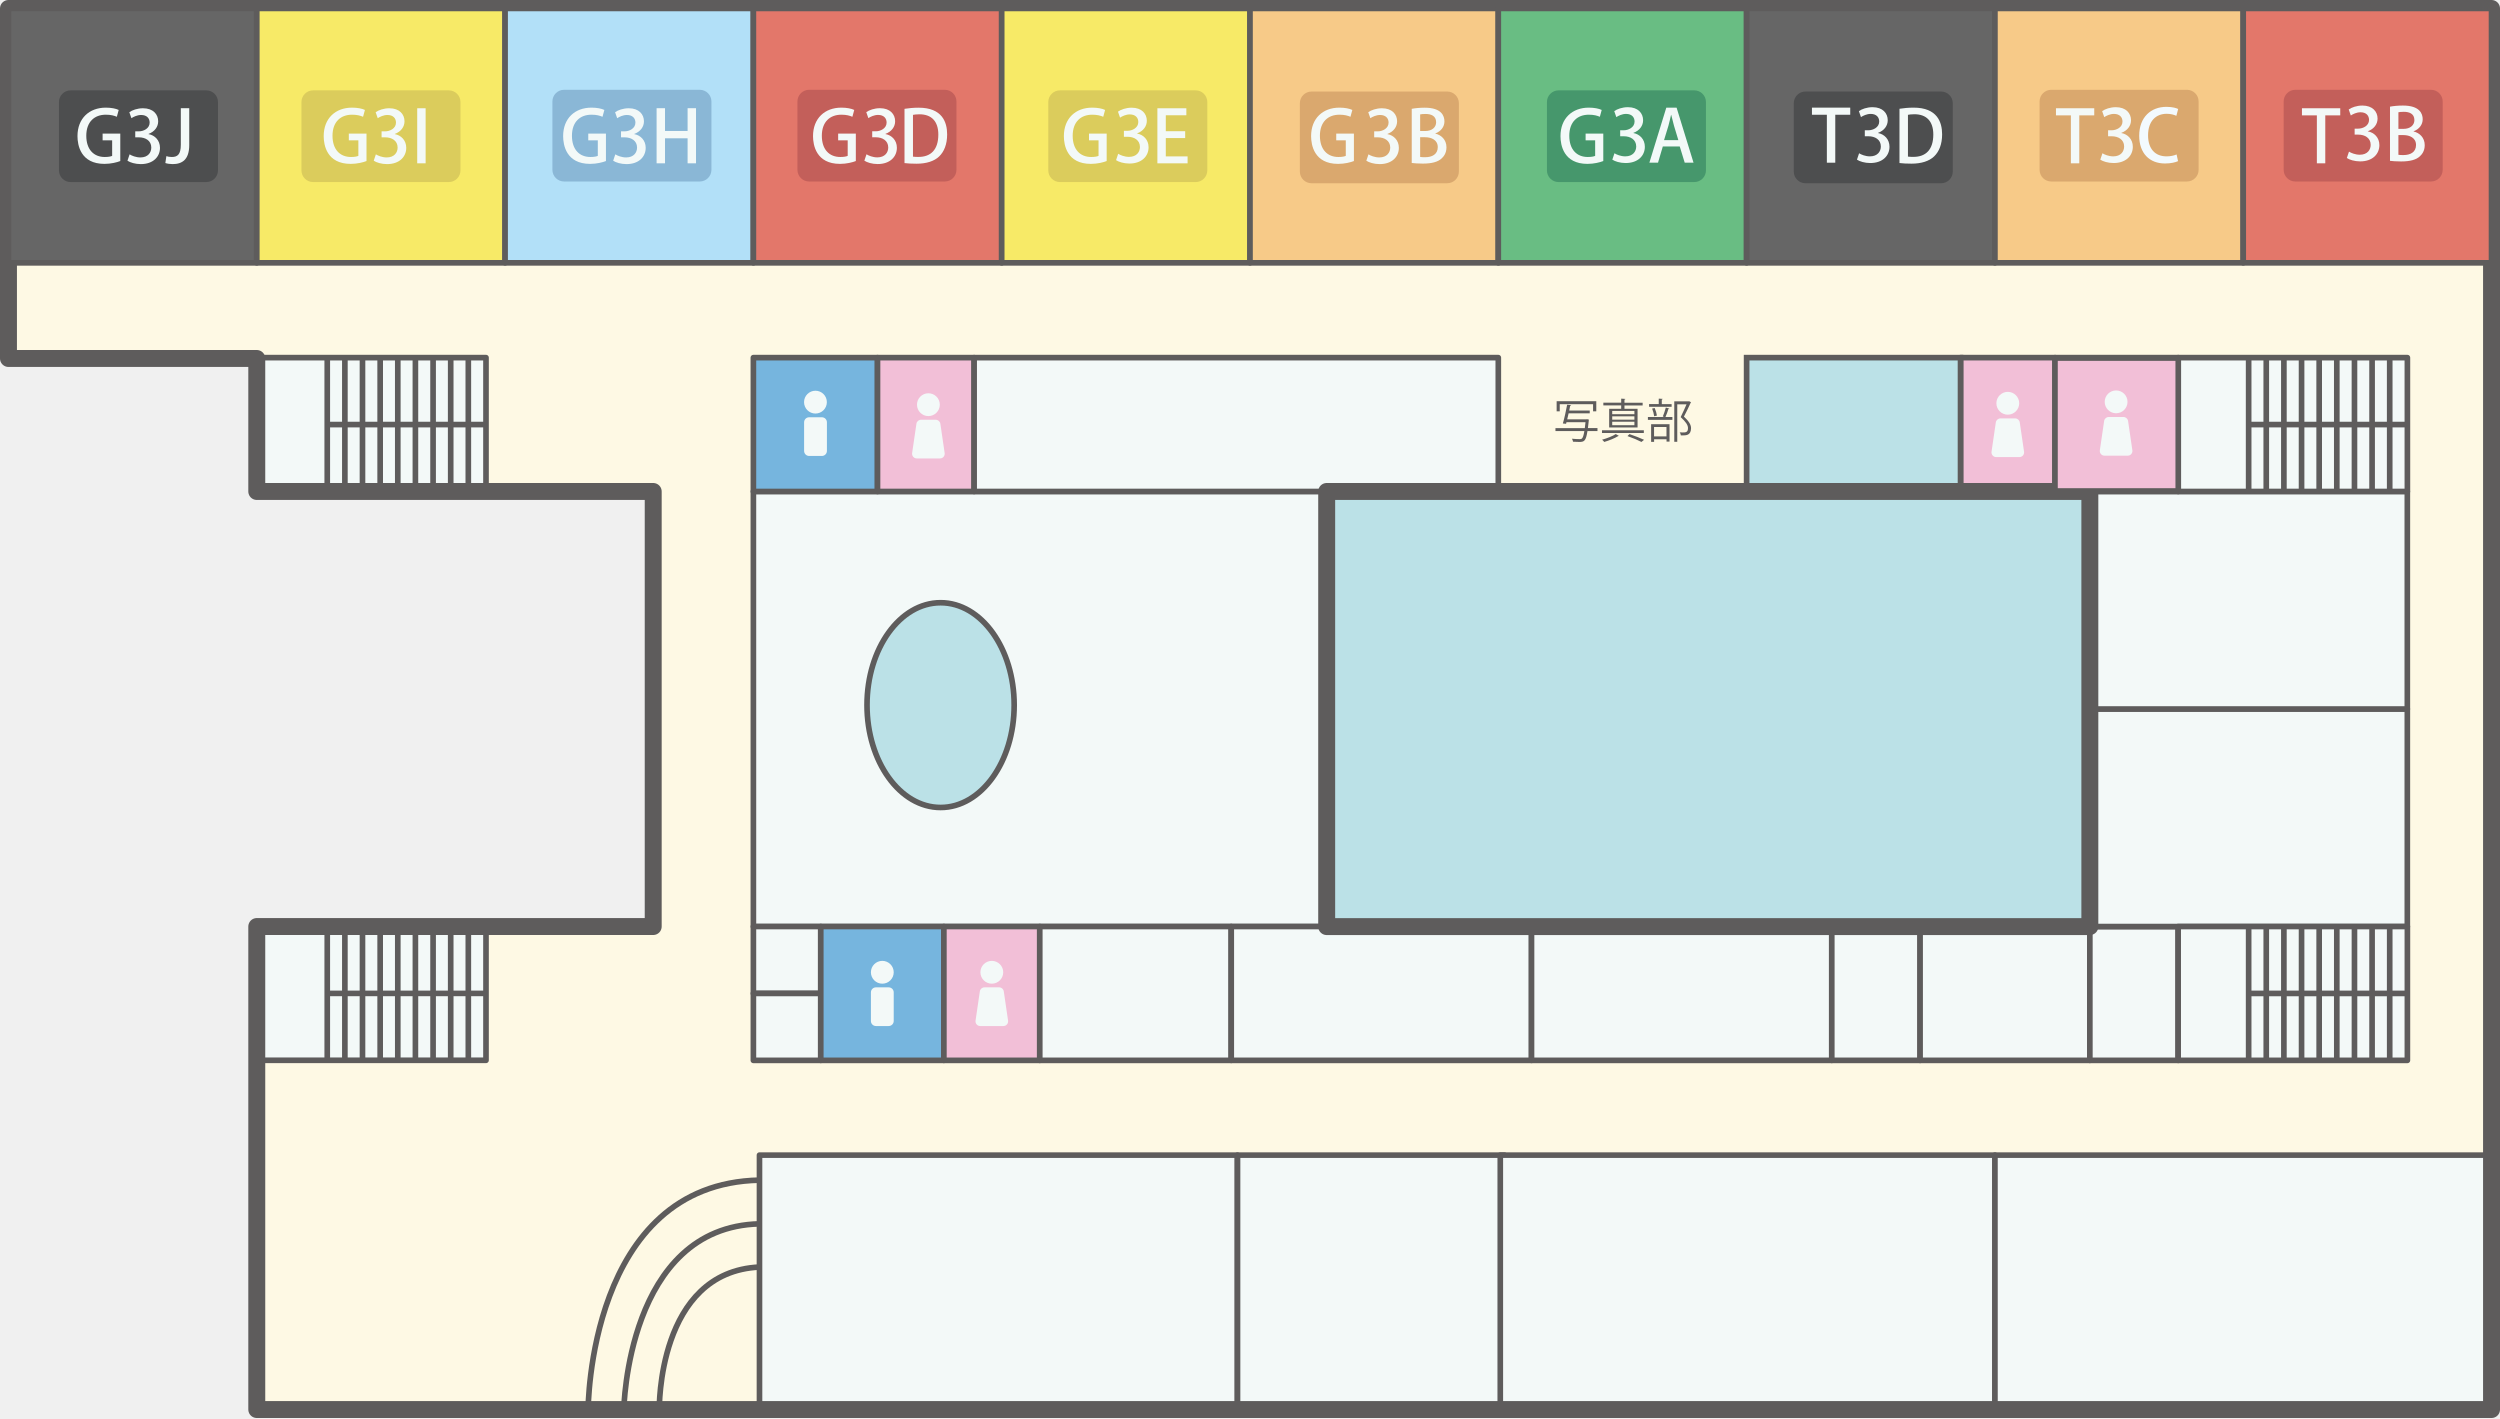
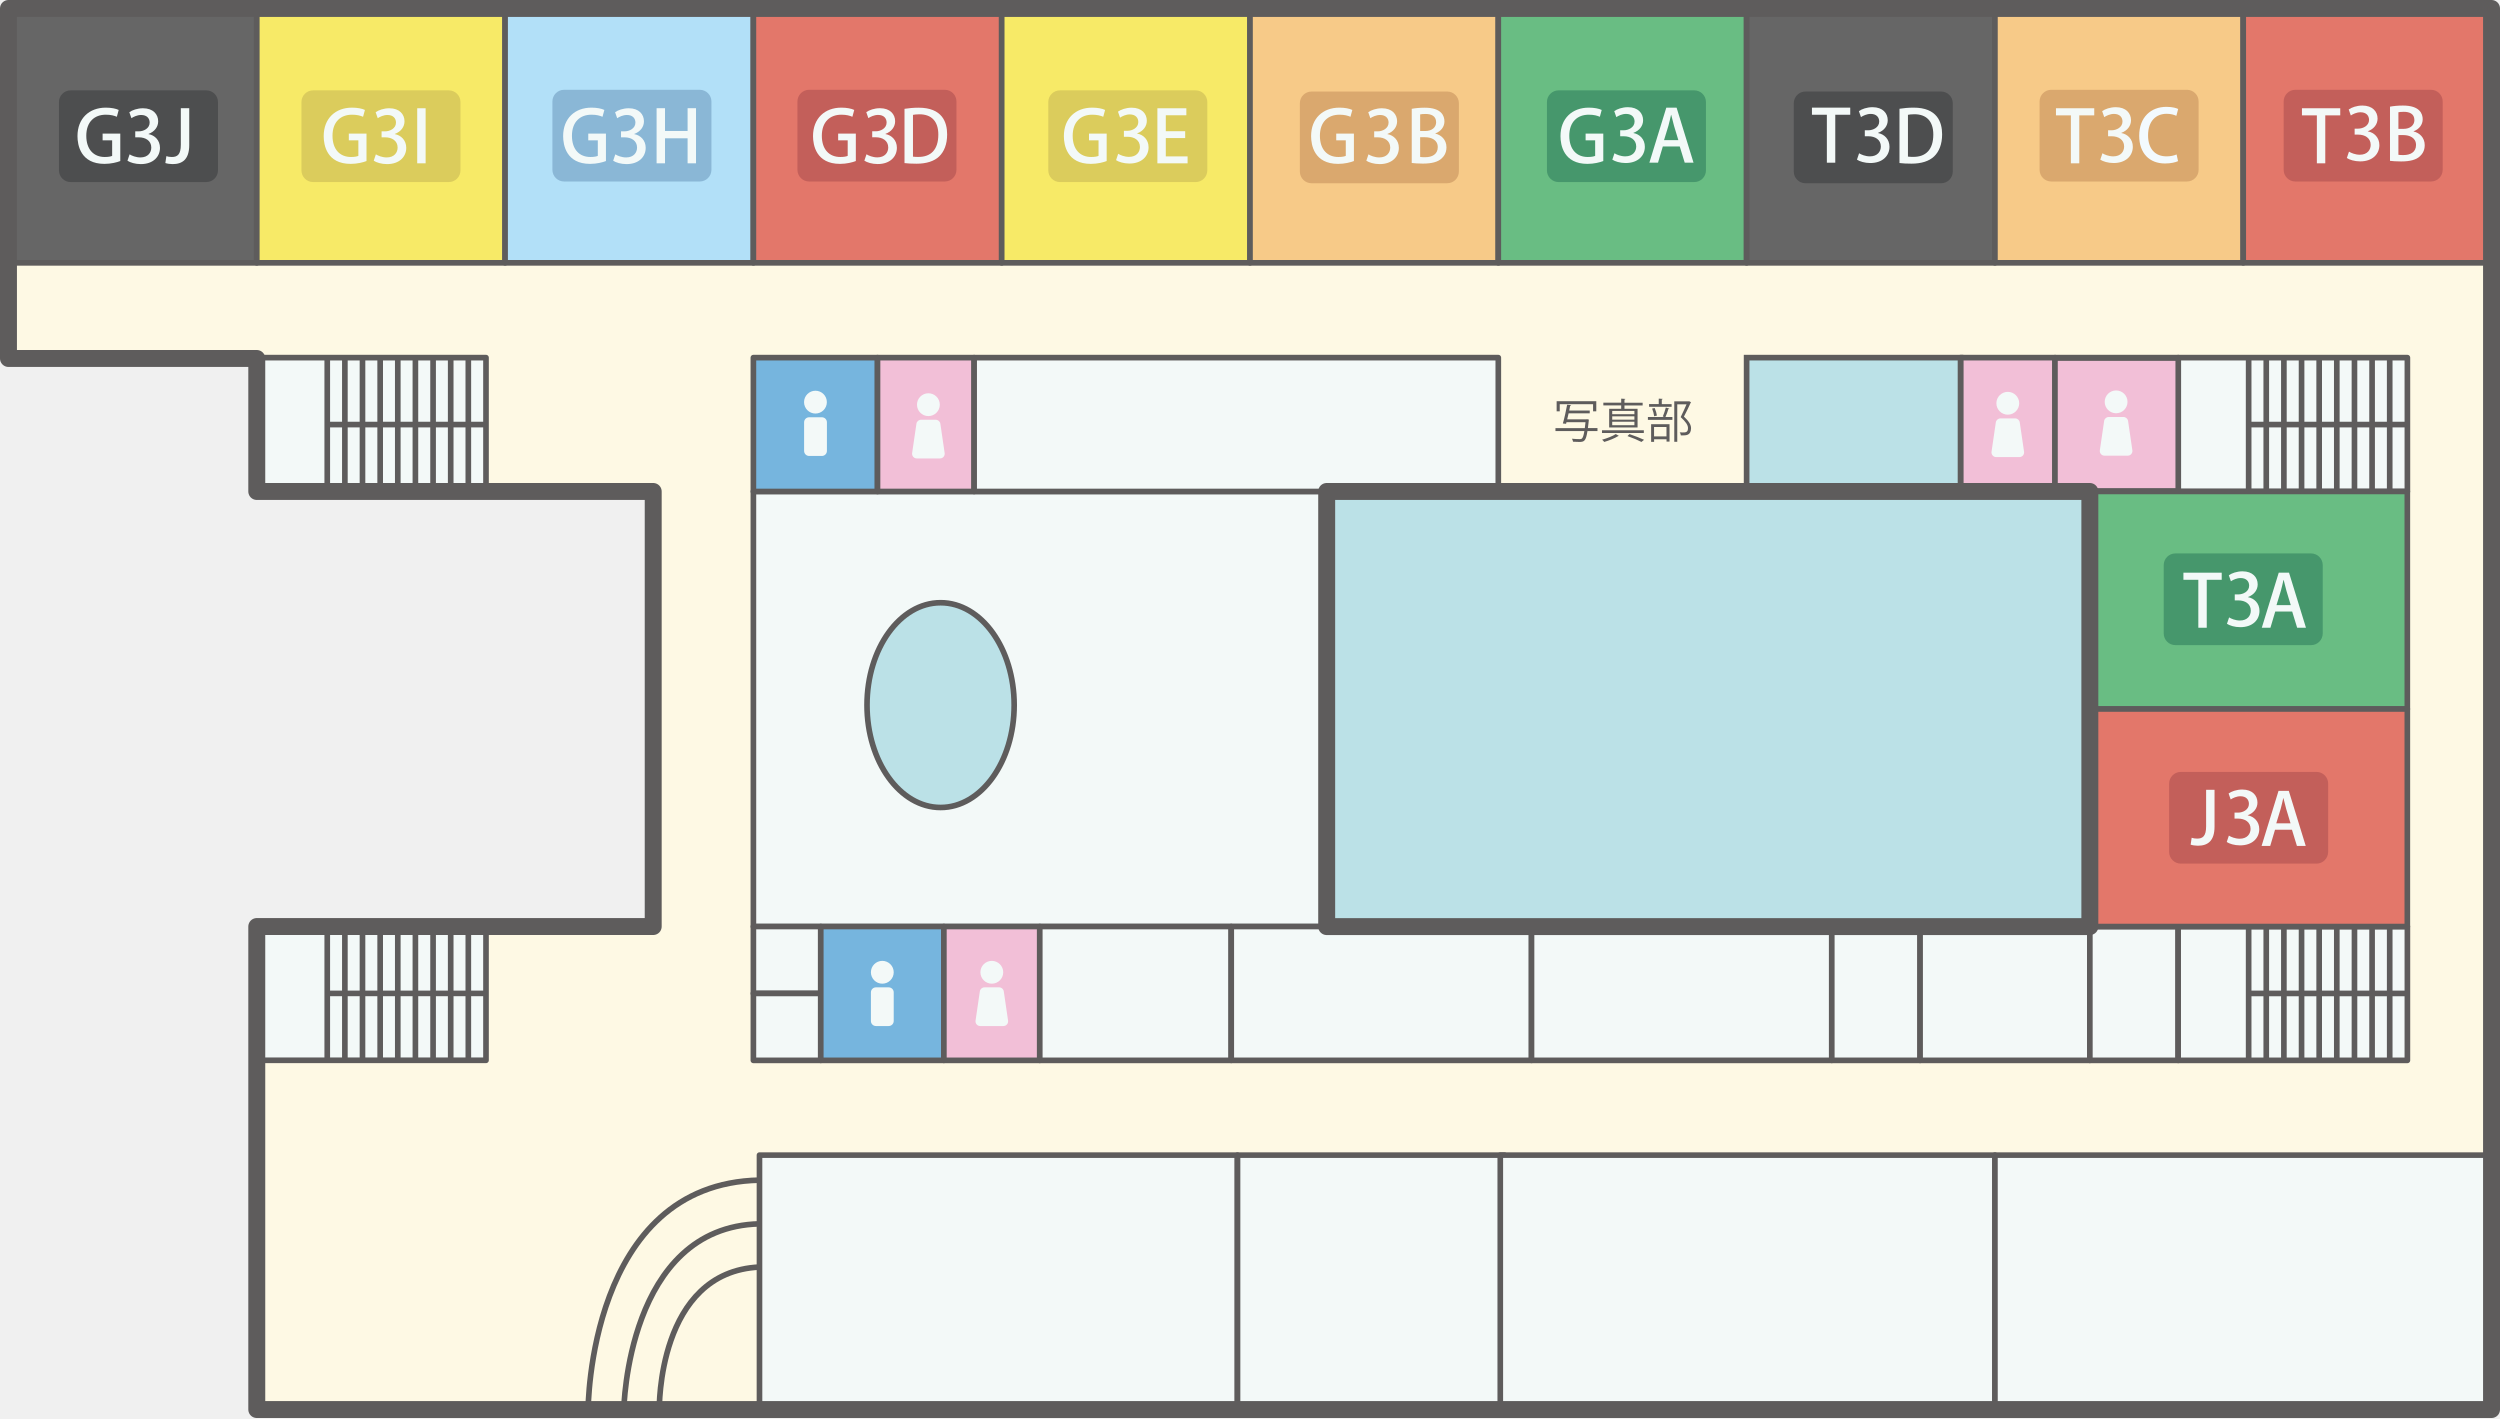
<svg xmlns="http://www.w3.org/2000/svg" id="_レイヤー_2" viewBox="0 0 442.7 251.1">
  <defs>
-     <style>.cls-1,.cls-2,.cls-3,.cls-4,.cls-5,.cls-6,.cls-7,.cls-8,.cls-9,.cls-10,.cls-11,.cls-12,.cls-13,.cls-14,.cls-15{stroke:#5e5c5c;}.cls-1,.cls-2,.cls-3,.cls-4,.cls-5,.cls-6,.cls-7,.cls-8,.cls-10,.cls-12,.cls-13,.cls-14,.cls-15{stroke-linejoin:round;}.cls-1,.cls-16{fill:#f3f9f8;}.cls-2,.cls-9{fill:#f2bfd7;}.cls-3{fill:#f7ea67;}.cls-4{fill:#b2e0f8;}.cls-17{fill:#dbcc5c;}.cls-18{fill:#fef9e4;}.cls-19{fill:#46976c;}.cls-20{fill:#daa86e;}.cls-21{fill:#5e5c5c;}.cls-5,.cls-11{fill:#bbe1e7;}.cls-5,.cls-15{stroke-width:3px;}.cls-22{fill:#f3fafe;}.cls-23{fill:#8ab7d6;}.cls-6{fill:#76b5de;}.cls-7{fill:#666;}.cls-8,.cls-15{fill:none;}.cls-10{fill:#f7ca88;}.cls-24{fill:#4d4e4f;}.cls-12{fill:#e3776a;}.cls-13{fill:#69bd83;}.cls-25{fill:#c35f5a;}.cls-14{fill:#fff;}.cls-15{stroke-linecap:round;}
- </style>
+     <style>
+ .cls-1,.cls-2,.cls-3,.cls-4,.cls-5,.cls-6,.cls-7,.cls-8,.cls-9,.cls-10,.cls-11,.cls-12,.cls-13,.cls-14,.cls-15{stroke:#5e5c5c;}.cls-1,.cls-2,.cls-3,.cls-4,.cls-5,.cls-6,.cls-7,.cls-8,.cls-10,.cls-12,.cls-13,.cls-14,.cls-15{stroke-linejoin:round;}.cls-1,.cls-16{fill:#f3f9f8;}.cls-2,.cls-9{fill:#f2bfd7;}.cls-3{fill:#f7ea67;}.cls-4{fill:#b2e0f8;}.cls-17{fill:#dbcc5c;}.cls-18{fill:#fef9e4;}.cls-19{fill:#46976c;}.cls-20{fill:#daa86e;}.cls-21{fill:#5e5c5c;}.cls-5,.cls-11{fill:#bbe1e7;}.cls-5,.cls-15{stroke-width:3px;}.cls-22{fill:#f3fafe;}.cls-23{fill:#8ab7d6;}.cls-6{fill:#76b5de;}.cls-7{fill:#666;}.cls-8,.cls-15{fill:none;}.cls-10{fill:#f7ca88;}.cls-24{fill:#4d4e4f;}.cls-12{fill:#e3776a;}.cls-13{fill:#69bd83;}.cls-25{fill:#c35f5a;}.cls-14{fill:#fff;}.cls-15{stroke-linecap:round;}</style>
  </defs>
  <g id="map">
    <g>
      <polygon class="cls-18" points="1.5 1.5 1.5 63.48 45.47 63.48 45.47 87.03 86.06 87.03 115.67 87.03 115.67 164.07 86.06 164.07 45.47 164.07 45.47 187.77 45.47 249.6 441.2 249.6 441.2 1.5 1.5 1.5" />
      <path class="cls-8" d="M104.15,249.6s0-40.03,30.35-40.62" />
      <path class="cls-8" d="M110.47,249.6s.53-32.33,24.03-32.88" />
      <path class="cls-8" d="M116.75,249.6s-.38-24.39,17.74-25.23" />
      <rect class="cls-1" x="134.49" y="204.55" width="84.62" height="45.04" />
      <rect class="cls-1" x="219.14" y="204.55" width="47.26" height="45.04" />
      <rect class="cls-1" x="265.67" y="204.55" width="87.6" height="45.04" />
      <rect class="cls-1" x="353.26" y="204.55" width="87.94" height="45.04" />
      <rect class="cls-1" x="133.41" y="87.03" width="101.52" height="77.05" />
      <rect class="cls-1" x="133.41" y="164.07" width="11.93" height="11.85" />
      <rect class="cls-1" x="133.41" y="175.92" width="11.93" height="11.85" />
      <rect class="cls-6" x="145.34" y="164.07" width="21.8" height="23.7" />
      <rect class="cls-2" x="167.14" y="164.07" width="16.98" height="23.7" />
      <rect class="cls-1" x="184.12" y="164.07" width="33.9" height="23.7" />
      <rect class="cls-1" x="218.03" y="164.07" width="53.17" height="23.7" />
      <rect class="cls-1" x="271.2" y="164.07" width="53.17" height="23.7" />
      <rect class="cls-1" x="324.37" y="164.07" width="15.64" height="23.7" />
      <rect class="cls-1" x="340.01" y="164.07" width="30.06" height="23.7" />
      <rect class="cls-1" x="370.07" y="164.07" width="15.64" height="23.7" />
-       <rect class="cls-1" x="370.07" y="125.55" width="56.22" height="38.53" />
-       <rect class="cls-1" x="370.07" y="87.03" width="56.22" height="38.52" />
      <rect class="cls-3" x="363.91" y="63.33" width="21.8" height="23.7" />
      <rect class="cls-2" x="347.17" y="63.33" width="16.74" height="23.7" />
      <rect class="cls-11" x="309.29" y="63.33" width="37.88" height="23.7" />
      <rect class="cls-6" x="133.41" y="63.33" width="21.98" height="23.7" />
      <rect class="cls-2" x="155.39" y="63.33" width="17.11" height="23.7" />
      <rect class="cls-1" x="172.5" y="63.33" width="92.82" height="23.7" />
-       <rect class="cls-5" x="234.93" y="87.03" width="135.14" height="77.05" />
      <path class="cls-11" d="M179.59,124.86c0,10.01-5.83,18.13-13.03,18.13s-13.03-8.12-13.03-18.13,5.83-18.13,13.03-18.13,13.03,8.11,13.03,18.13Z" />
      <g>
        <polyline class="cls-1" points="426.3 164.07 385.71 164.07 385.71 187.77 426.3 187.77 426.3 164.07 426.3 175.92" />
        <line class="cls-14" x1="398.19" y1="164.07" x2="398.19" y2="187.77" />
        <line class="cls-14" x1="401.31" y1="164.07" x2="401.31" y2="187.77" />
        <line class="cls-14" x1="404.43" y1="164.07" x2="404.43" y2="187.77" />
        <line class="cls-14" x1="407.56" y1="164.07" x2="407.56" y2="187.77" />
        <line class="cls-14" x1="410.68" y1="164.07" x2="410.68" y2="187.77" />
        <line class="cls-14" x1="413.8" y1="164.07" x2="413.8" y2="187.77" />
        <line class="cls-14" x1="416.93" y1="164.07" x2="416.93" y2="187.77" />
        <line class="cls-14" x1="420.05" y1="164.07" x2="420.05" y2="187.77" />
        <line class="cls-14" x1="423.17" y1="164.07" x2="423.17" y2="187.77" />
      </g>
      <g>
        <polyline class="cls-1" points="86.06 164.06 45.47 164.06 45.47 187.76 86.06 187.76 86.06 164.06 86.06 175.91" />
        <line class="cls-14" x1="57.95" y1="164.06" x2="57.95" y2="187.76" />
        <line class="cls-14" x1="61.07" y1="164.06" x2="61.07" y2="187.76" />
        <line class="cls-14" x1="64.19" y1="164.06" x2="64.19" y2="187.76" />
        <line class="cls-14" x1="67.32" y1="164.06" x2="67.32" y2="187.76" />
        <line class="cls-14" x1="70.44" y1="164.06" x2="70.44" y2="187.76" />
        <line class="cls-14" x1="73.56" y1="164.06" x2="73.56" y2="187.76" />
        <line class="cls-14" x1="76.69" y1="164.06" x2="76.69" y2="187.76" />
        <line class="cls-14" x1="79.81" y1="164.06" x2="79.81" y2="187.76" />
        <line class="cls-14" x1="82.93" y1="164.06" x2="82.93" y2="187.76" />
      </g>
      <g>
        <polyline class="cls-1" points="86.06 63.33 45.47 63.33 45.47 87.03 86.06 87.03 86.06 63.33 86.06 75.18" />
        <line class="cls-14" x1="57.95" y1="63.33" x2="57.95" y2="87.03" />
        <line class="cls-14" x1="61.07" y1="63.33" x2="61.07" y2="87.03" />
        <line class="cls-14" x1="64.19" y1="63.33" x2="64.19" y2="87.03" />
        <line class="cls-14" x1="67.32" y1="63.33" x2="67.32" y2="87.03" />
        <line class="cls-14" x1="70.44" y1="63.33" x2="70.44" y2="87.03" />
        <line class="cls-14" x1="73.56" y1="63.33" x2="73.56" y2="87.03" />
        <line class="cls-14" x1="76.69" y1="63.33" x2="76.69" y2="87.03" />
        <line class="cls-14" x1="79.81" y1="63.33" x2="79.81" y2="87.03" />
        <line class="cls-14" x1="82.93" y1="63.33" x2="82.93" y2="87.03" />
      </g>
      <g>
        <polyline class="cls-1" points="426.3 63.33 385.71 63.33 385.71 87.03 426.3 87.03 426.3 63.33 426.3 75.18" />
        <line class="cls-14" x1="398.19" y1="63.33" x2="398.19" y2="87.03" />
        <line class="cls-14" x1="401.31" y1="63.33" x2="401.31" y2="87.03" />
        <line class="cls-14" x1="404.43" y1="63.33" x2="404.43" y2="87.03" />
        <line class="cls-14" x1="407.56" y1="63.33" x2="407.56" y2="87.03" />
        <line class="cls-14" x1="410.68" y1="63.33" x2="410.68" y2="87.03" />
        <line class="cls-14" x1="413.8" y1="63.33" x2="413.8" y2="87.03" />
        <line class="cls-14" x1="416.93" y1="63.33" x2="416.93" y2="87.03" />
        <line class="cls-14" x1="420.05" y1="63.33" x2="420.05" y2="87.03" />
        <line class="cls-14" x1="423.17" y1="63.33" x2="423.17" y2="87.03" />
      </g>
-       <polygon class="cls-15" points="1.5 1.5 1.5 63.48 45.47 63.48 45.47 87.03 86.06 87.03 115.67 87.03 115.67 164.07 86.06 164.07 45.47 164.07 45.47 187.77 45.47 249.6 441.2 249.6 441.2 1.5 1.5 1.5" />
      <line class="cls-8" x1="86.06" y1="175.91" x2="57.95" y2="175.91" />
      <line class="cls-8" x1="86.06" y1="75.18" x2="57.95" y2="75.18" />
      <line class="cls-8" x1="426.3" y1="175.92" x2="398.18" y2="175.92" />
      <line class="cls-8" x1="426.3" y1="75.18" x2="398.19" y2="75.18" />
      <g>
        <circle class="cls-16" cx="156.24" cy="172.17" r="2.02" />
        <rect class="cls-16" x="154.22" y="174.84" width="4.04" height="6.85" rx=".89" ry=".89" />
      </g>
      <g>
        <circle class="cls-16" cx="144.4" cy="71.21" r="2.02" />
        <rect class="cls-16" x="142.39" y="73.89" width="4.04" height="6.85" rx=".89" ry=".89" />
      </g>
      <circle class="cls-16" cx="374.81" cy="71.41" r="2.02" />
      <g>
        <circle class="cls-16" cx="355.54" cy="71.41" r="2.02" />
        <path class="cls-16" d="M357.6,80.94h-4.12c-.51,0-.89-.45-.82-.95l.76-5.19c.06-.41,.41-.71,.82-.71h2.6c.41,0,.76,.3,.82,.71l.76,5.19c.07,.5-.31,.95-.82,.95Z" />
      </g>
      <g>
        <circle class="cls-16" cx="164.4" cy="71.66" r="2.02" />
        <path class="cls-16" d="M166.46,81.18h-4.12c-.51,0-.89-.45-.82-.95l.76-5.19c.06-.41,.41-.71,.82-.71h2.6c.41,0,.76,.3,.82,.71l.76,5.19c.07,.5-.31,.95-.82,.95Z" />
      </g>
      <g>
        <circle class="cls-16" cx="175.63" cy="172.17" r="2.02" />
        <path class="cls-16" d="M177.69,181.69h-4.12c-.51,0-.89-.45-.82-.95l.76-5.19c.06-.41,.41-.71,.82-.71h2.6c.41,0,.76,.3,.82,.71l.76,5.19c.07,.5-.31,.95-.82,.95Z" />
      </g>
      <g>
        <path class="cls-21" d="M282.88,75.81v.52h-1.77c-.28,1.81-.6,1.93-1.47,1.93-.3,0-.69-.02-1.09-.04-.02-.16-.09-.38-.19-.53,.59,.06,1.15,.07,1.37,.07,.19,0,.3-.02,.39-.1,.17-.15,.31-.54,.44-1.33h-5.12v-.52h5.2l.12-1.05h-3.37l-.07,.29-.57-.06c.25-.84,.57-2.28,.76-3.32l.71,.07c-.02,.07-.07,.1-.17,.11-.05,.25-.11,.54-.17,.85h3.63v.49h-3.74c-.08,.36-.17,.72-.25,1.06h3.4c.1-.02,.12-.02,.12-.02l.32,.07c-.04,.21-.14,1.26-.17,1.5h1.7Zm-6.68-4.24v1.27h-.55v-1.79h7.02v1.79h-.57v-1.27h-5.9Z" />
        <path class="cls-21" d="M291.09,76.19v.48h-7.41v-.48h7.41Zm-4.43,1s-.09,.05-.16,.06c-.55,.35-1.59,.77-2.42,1.01-.08-.12-.26-.29-.38-.4,.84-.23,1.9-.64,2.42-1l.54,.32Zm.42-4.81v-.59h-3.16v-.48h3.16v-.72l.74,.05c0,.06-.06,.1-.16,.12v.56h3.22v.48h-3.22v.59h2.32v3.3h-5.03v-3.3h2.13Zm2.34,.97v-.58h-3.93v.58h3.93Zm0,.96v-.59h-3.93v.59h3.93Zm0,.98v-.61h-3.93v.61h3.93Zm1.25,2.97c-.58-.3-1.53-.71-2.48-1.04,.2-.2,.29-.28,.36-.35,.94,.31,1.95,.72,2.58,1.01l-.46,.38Z" />
        <path class="cls-21" d="M294.45,73.76c.19-.43,.41-1.12,.53-1.59l.63,.18s-.07,.07-.17,.08c-.12,.4-.33,1-.52,1.41h1.23v.51h-4.34v-.51h2.9l-.25-.08Zm1.56-2.21v.49h-3.99v-.49h1.71v-.96l.7,.04c0,.06-.06,.1-.16,.12v.81h1.74Zm-3.63,6.7v-3.13h3.26v3.08h-.53v-.42h-2.2v.47h-.53Zm.63-6c.19,.42,.35,.98,.4,1.34l-.49,.12c-.04-.36-.19-.93-.36-1.36l.45-.1Zm2.09,3.36h-2.2v1.67h2.2v-1.67Zm4-4.56l.36,.18s-.04,.07-.07,.08c-.31,.7-.75,1.59-1.2,2.46,.89,.83,1.26,1.45,1.26,2.04,0,1.29-.9,1.29-1.43,1.29-.12,0-.25,0-.38,0,0-.15-.08-.39-.19-.54,.18,.02,.35,.02,.51,.02,.55,0,.95-.02,.95-.78,0-.54-.4-1.11-1.3-1.94,.4-.82,.76-1.59,1.04-2.26h-1.64v6.63h-.53v-7.16h2.53l.11-.02Z" />
      </g>
      <rect class="cls-9" x="363.89" y="63.4" width="21.84" height="23.55" />
      <circle class="cls-16" cx="374.72" cy="71.16" r="2.02" />
      <path class="cls-16" d="M376.78,80.69h-4.12c-.51,0-.89-.45-.82-.95l.76-5.19c.06-.41,.41-.71,.82-.71h2.6c.41,0,.76,.3,.82,.71l.76,5.19c.07,.5-.31,.95-.82,.95Z" />
    </g>
  </g>
  <g id="G3J">
    <rect class="cls-7" x="1.5" y="1.5" width="43.97" height="45.04" />
    <rect class="cls-24" x="10.44" y="16" width="28.16" height="16.24" rx="2.07" ry="2.07" />
    <g>
      <path class="cls-16" d="M21.29,28.52c-.55,.22-1.63,.5-2.79,.5-4.24,0-4.78-3.35-4.78-4.91,0-3.16,2.09-5.05,5.02-5.05,.96,0,1.79,.17,2.28,.41l-.33,1.21c-.46-.2-1.05-.37-1.95-.37-2.01,0-3.46,1.26-3.46,3.73s1.35,3.76,3.27,3.76c.64,0,1.09-.09,1.31-.2v-2.75h-1.69v-1.19h3.13v4.85Z" />
      <path class="cls-16" d="M26.31,23.75c1.09,.2,2.02,1.08,2.02,2.43,0,1.57-1.2,2.88-3.4,2.88-1,0-1.9-.29-2.36-.6l.38-1.13c.35,.23,1.12,.55,1.91,.55,1.37,0,1.93-.89,1.93-1.75,0-1.24-1.05-1.81-2.19-1.81h-.65v-1.06h.63c.83,0,1.92-.5,1.92-1.55,0-.75-.49-1.35-1.51-1.35-.68,0-1.35,.32-1.72,.57l-.37-1.06c.49-.36,1.42-.7,2.42-.7,1.81,0,2.69,1.08,2.69,2.31,0,.98-.62,1.83-1.72,2.24v.03Z" />
      <path class="cls-16" d="M33.51,25.68c0,2.57-1.23,3.38-2.95,3.38-.45,0-.97-.08-1.28-.19l.18-1.22c.24,.09,.58,.15,.97,.15,.99,0,1.59-.43,1.59-2.17v-6.47h1.49v6.52Z" />
    </g>
  </g>
  <g id="G3I">
    <rect class="cls-3" x="45.47" y="1.5" width="43.97" height="45.04" />
    <rect class="cls-17" x="53.38" y="16" width="28.16" height="16.24" rx="2.07" ry="2.07" />
    <g>
      <path class="cls-16" d="M64.89,28.52c-.55,.22-1.63,.5-2.79,.5-4.24,0-4.78-3.35-4.78-4.91,0-3.16,2.09-5.05,5.02-5.05,.96,0,1.79,.17,2.28,.41l-.33,1.21c-.46-.2-1.05-.37-1.95-.37-2.01,0-3.46,1.26-3.46,3.73s1.35,3.76,3.27,3.76c.64,0,1.09-.09,1.31-.2v-2.75h-1.69v-1.19h3.13v4.85Z" />
      <path class="cls-16" d="M69.92,23.75c1.09,.2,2.02,1.08,2.02,2.43,0,1.57-1.2,2.88-3.4,2.88-1,0-1.9-.29-2.36-.6l.38-1.13c.35,.23,1.12,.55,1.91,.55,1.37,0,1.94-.89,1.94-1.75,0-1.24-1.05-1.81-2.19-1.81h-.65v-1.06h.63c.83,0,1.92-.5,1.92-1.55,0-.75-.49-1.35-1.51-1.35-.68,0-1.35,.32-1.72,.57l-.37-1.06c.49-.36,1.42-.7,2.42-.7,1.81,0,2.69,1.08,2.69,2.31,0,.98-.62,1.83-1.72,2.24v.03Z" />
      <path class="cls-16" d="M73.88,19.17h1.49v9.75h-1.49v-9.75Z" />
    </g>
  </g>
-   <g id="G3H">
+   <g>
    <rect class="cls-4" x="89.44" y="1.5" width="43.97" height="45.04" />
    <rect class="cls-23" x="97.82" y="15.9" width="28.16" height="16.24" rx="2.07" ry="2.07" />
    <g>
      <path class="cls-16" d="M107.29,28.52c-.55,.22-1.63,.5-2.79,.5-4.24,0-4.78-3.35-4.78-4.91,0-3.16,2.09-5.05,5.02-5.05,.96,0,1.79,.17,2.28,.41l-.33,1.21c-.46-.2-1.05-.37-1.95-.37-2.01,0-3.46,1.26-3.46,3.73s1.35,3.76,3.27,3.76c.64,0,1.09-.09,1.31-.2v-2.75h-1.69v-1.19h3.13v4.85Z" />
      <path class="cls-16" d="M112.32,23.75c1.09,.2,2.02,1.08,2.02,2.43,0,1.57-1.2,2.88-3.4,2.88-1,0-1.9-.29-2.36-.6l.38-1.13c.35,.23,1.12,.55,1.91,.55,1.37,0,1.94-.89,1.94-1.75,0-1.24-1.05-1.81-2.19-1.81h-.65v-1.06h.63c.83,0,1.92-.5,1.92-1.55,0-.75-.49-1.35-1.51-1.35-.68,0-1.35,.32-1.72,.57l-.37-1.06c.49-.36,1.42-.7,2.42-.7,1.81,0,2.69,1.08,2.69,2.31,0,.98-.62,1.83-1.72,2.24v.03Z" />
      <path class="cls-16" d="M123.25,28.92h-1.49v-4.43h-4v4.43h-1.49v-9.76h1.49v4.03h4v-4.03h1.49v9.76Z" />
    </g>
  </g>
  <g id="G3D">
    <g>
      <rect class="cls-12" x="133.41" y="1.5" width="43.97" height="45.04" />
      <rect class="cls-25" x="141.21" y="15.9" width="28.16" height="16.24" rx="2.07" ry="2.07" />
      <path class="cls-16" d="M151.54,28.52c-.55,.22-1.63,.5-2.79,.5-4.24,0-4.78-3.35-4.78-4.91,0-3.16,2.09-5.05,5.02-5.05,.96,0,1.79,.17,2.28,.41l-.33,1.21c-.46-.2-1.05-.37-1.95-.37-2.01,0-3.46,1.26-3.46,3.73s1.35,3.76,3.27,3.76c.64,0,1.09-.09,1.31-.2v-2.75h-1.69v-1.19h3.13v4.85Z" />
    </g>
    <path class="cls-16" d="M160.17,19.27c.71-.11,1.58-.2,2.5-.2,4.18,0,5.05,2.56,5.05,4.73h0c0,1.78-.55,3.07-1.41,3.9-.88,.85-2.28,1.29-4.01,1.29-.87,0-1.58-.04-2.13-.11v-9.59Zm1.49,8.47c.26,.04,.62,.05,.96,.05,2.2,.01,3.54-1.27,3.54-3.96,0-2.37-1.23-3.59-3.34-3.59-.51,0-.9,.05-1.15,.1v7.4Z" />
    <path class="cls-16" d="M156.8,23.74c1.09,.2,2.02,1.08,2.02,2.43,0,1.57-1.2,2.88-3.4,2.88-1,0-1.9-.29-2.36-.6l.38-1.13c.35,.23,1.12,.55,1.91,.55,1.37,0,1.94-.89,1.94-1.75,0-1.24-1.05-1.81-2.19-1.81h-.65v-1.06h.63c.83,0,1.92-.5,1.92-1.55,0-.75-.49-1.35-1.51-1.35-.68,0-1.35,.32-1.72,.57l-.37-1.06c.49-.36,1.42-.7,2.42-.7,1.81,0,2.69,1.08,2.69,2.31,0,.98-.62,1.83-1.72,2.24v.03Z" />
  </g>
  <g id="G3E">
    <g>
      <rect class="cls-3" x="177.38" y="1.5" width="43.97" height="45.04" />
      <rect class="cls-17" x="185.63" y="16" width="28.16" height="16.24" rx="2.07" ry="2.07" />
      <g>
        <path class="cls-16" d="M195.96,28.52c-.55,.22-1.63,.5-2.79,.5-4.24,0-4.78-3.35-4.78-4.91,0-3.16,2.09-5.05,5.02-5.05,.96,0,1.79,.17,2.28,.41l-.33,1.21c-.46-.2-1.05-.37-1.95-.37-2.01,0-3.46,1.26-3.46,3.73s1.35,3.76,3.27,3.76c.64,0,1.09-.09,1.31-.2v-2.75h-1.69v-1.19h3.13v4.85Z" />
        <path class="cls-16" d="M210.29,28.92h-5.34v-9.75h5.13v1.24h-3.64v2.82h3.43v1.22h-3.43v3.24h3.86v1.24Z" />
      </g>
    </g>
    <path class="cls-16" d="M201.37,23.65c1.09,.2,2.02,1.08,2.02,2.43,0,1.57-1.2,2.88-3.4,2.88-1,0-1.9-.29-2.36-.6l.38-1.13c.35,.23,1.12,.55,1.91,.55,1.37,0,1.94-.89,1.94-1.75,0-1.24-1.05-1.81-2.19-1.81h-.65v-1.06h.63c.83,0,1.92-.5,1.92-1.55,0-.75-.49-1.35-1.51-1.35-.68,0-1.35,.32-1.72,.57l-.37-1.06c.49-.36,1.42-.7,2.42-.7,1.81,0,2.69,1.08,2.69,2.31,0,.98-.62,1.83-1.72,2.24v.03Z" />
  </g>
  <g id="G3B">
    <rect class="cls-10" x="221.35" y="1.5" width="43.97" height="45.04" />
    <rect class="cls-20" x="230.18" y="16.21" width="28.16" height="16.24" rx="2.07" ry="2.07" />
    <path class="cls-16" d="M239.74,28.52c-.55,.22-1.63,.5-2.79,.5-4.24,0-4.78-3.35-4.78-4.91,0-3.16,2.09-5.05,5.02-5.05,.96,0,1.79,.17,2.28,.41l-.33,1.21c-.46-.2-1.05-.37-1.95-.37-2.01,0-3.46,1.26-3.46,3.73s1.35,3.76,3.27,3.76c.64,0,1.09-.09,1.31-.2v-2.75h-1.69v-1.19h3.13v4.85Z" />
    <path class="cls-16" d="M245.69,23.75c1.09,.2,2.02,1.08,2.02,2.43,0,1.57-1.2,2.88-3.4,2.88-1,0-1.9-.29-2.36-.6l.38-1.13c.35,.23,1.12,.55,1.91,.55,1.37,0,1.94-.89,1.94-1.75,0-1.24-1.05-1.81-2.19-1.81h-.65v-1.06h.63c.83,0,1.92-.5,1.92-1.55,0-.75-.49-1.35-1.51-1.35-.68,0-1.35,.32-1.72,.57l-.37-1.06c.49-.36,1.42-.7,2.42-.7,1.81,0,2.69,1.08,2.69,2.31,0,.98-.62,1.83-1.72,2.24v.03Z" />
    <path class="cls-16" d="M254.18,23.66c1.03,.25,1.96,1.07,1.96,2.43,0,1.03-.49,1.63-.85,1.96-.65,.62-1.73,.92-3.35,.92-.87,0-1.53-.06-1.95-.11v-9.59c.55-.11,1.42-.2,2.29-.2,2.99,0,3.5,1.45,3.5,2.43,0,.93-.59,1.75-1.62,2.13v.04Zm-1.79-.46c1.18,0,1.92-.65,1.92-1.55,0-1.17-.95-1.47-1.87-1.47-.49,0-.78,.04-.96,.08v2.94h.91Zm-.91,4.59c.22,.04,.51,.05,.9,.05,1.19,0,2.22-.5,2.22-1.78s-1.12-1.76-2.26-1.76h-.86v3.49Z" />
  </g>
  <g id="G3A">
    <g>
      <rect class="cls-13" x="265.32" y="1.5" width="43.97" height="45.04" />
      <rect class="cls-19" x="273.93" y="16" width="28.16" height="16.24" rx="2.07" ry="2.07" />
      <path class="cls-16" d="M283.9,28.52c-.55,.22-1.63,.5-2.79,.5-4.24,0-4.78-3.35-4.78-4.91,0-3.16,2.09-5.05,5.02-5.05,.96,0,1.79,.17,2.28,.41l-.33,1.21c-.46-.2-1.05-.37-1.95-.37-2.01,0-3.46,1.26-3.46,3.73s1.35,3.76,3.27,3.76c.64,0,1.09-.09,1.31-.2v-2.75h-1.69v-1.19h3.13v4.85Z" />
    </g>
    <path class="cls-16" d="M289.25,23.56c1.09,.2,2.02,1.08,2.02,2.43,0,1.57-1.2,2.88-3.4,2.88-1,0-1.9-.29-2.36-.6l.38-1.13c.35,.23,1.12,.55,1.91,.55,1.37,0,1.94-.89,1.94-1.75,0-1.24-1.05-1.81-2.19-1.81h-.65v-1.06h.63c.83,0,1.92-.5,1.92-1.55,0-.75-.49-1.35-1.51-1.35-.68,0-1.35,.32-1.72,.57l-.37-1.06c.49-.36,1.42-.7,2.42-.7,1.81,0,2.69,1.08,2.69,2.31,0,.98-.62,1.83-1.72,2.24v.03Z" />
    <path class="cls-16" d="M299.89,28.81h-1.56l-.88-2.87h-3l-.85,2.87h-1.53l3-9.75h1.82l3,9.75Zm-2.69-4l-.77-2.55c-.18-.64-.35-1.33-.49-1.92h-.03c-.14,.6-.29,1.31-.46,1.91l-.78,2.56h2.53Z" />
  </g>
  <g id="T3D">
    <g>
      <rect class="cls-7" x="309.29" y="1.5" width="43.97" height="45.04" />
      <rect class="cls-24" x="317.64" y="16.21" width="28.16" height="16.24" rx="2.07" ry="2.07" />
    </g>
    <path class="cls-16" d="M332.57,23.56c1.09,.2,2.02,1.08,2.02,2.43,0,1.57-1.2,2.88-3.4,2.88-1,0-1.9-.29-2.36-.6l.38-1.13c.35,.23,1.12,.55,1.91,.55,1.37,0,1.94-.89,1.94-1.75,0-1.24-1.05-1.81-2.19-1.81h-.65v-1.06h.63c.83,0,1.92-.5,1.92-1.55,0-.75-.49-1.35-1.51-1.35-.68,0-1.35,.32-1.72,.57l-.37-1.06c.49-.36,1.42-.7,2.42-.7,1.81,0,2.69,1.08,2.69,2.31,0,.98-.62,1.83-1.72,2.24v.03Z" />
    <path class="cls-16" d="M327.64,20.32h-2.65v8.49h-1.49v-8.49h-2.64v-1.26h6.78v1.26Z" />
    <path class="cls-16" d="M336.36,19.26c.71-.11,1.58-.2,2.5-.2,4.18,0,5.05,2.56,5.05,4.73h0c0,1.78-.55,3.07-1.41,3.9-.88,.85-2.28,1.29-4.01,1.29-.87,0-1.58-.04-2.13-.11v-9.59Zm1.49,8.47c.26,.04,.62,.05,.96,.05,2.2,.01,3.54-1.27,3.54-3.96,0-2.37-1.23-3.59-3.34-3.59-.51,0-.9,.05-1.15,.1v7.4Z" />
  </g>
  <g id="T3C">
    <g>
      <rect class="cls-10" x="353.26" y="1.5" width="43.97" height="45.04" />
      <rect class="cls-20" x="361.17" y="15.9" width="28.16" height="16.24" rx="2.07" ry="2.07" />
      <g>
        <path class="cls-16" d="M370.85,20.43h-2.65v8.49h-1.49v-8.49h-2.64v-1.26h6.78v1.26Z" />
        <path class="cls-16" d="M375.66,23.56c1.09,.2,2.02,1.08,2.02,2.43,0,1.57-1.2,2.88-3.4,2.88-1,0-1.9-.29-2.36-.6l.38-1.13c.35,.23,1.12,.55,1.91,.55,1.37,0,1.93-.89,1.93-1.75,0-1.24-1.05-1.81-2.19-1.81h-.65v-1.06h.63c.83,0,1.92-.5,1.92-1.55,0-.75-.49-1.35-1.51-1.35-.68,0-1.35,.32-1.72,.57l-.37-1.06c.49-.36,1.42-.7,2.42-.7,1.81,0,2.69,1.08,2.69,2.31,0,.98-.62,1.83-1.72,2.24v.03Z" />
      </g>
    </g>
    <path class="cls-22" d="M385.67,28.54c-.41,.2-1.24,.41-2.3,.41-2.73,0-4.56-1.8-4.56-4.91,0-3.31,2.1-5.12,4.81-5.12,1.13,0,1.82,.24,2.09,.38l-.32,1.21c-.41-.19-.99-.36-1.71-.36-1.89,0-3.3,1.27-3.3,3.81,0,2.4,1.25,3.73,3.28,3.73,.67,0,1.34-.14,1.77-.34l.26,1.19Z" />
  </g>
-   <g id="T3A">
+   <g id="T3B">
    <g>
      <rect class="cls-12" x="397.23" y="1.5" width="43.97" height="45.04" />
      <rect class="cls-25" x="404.39" y="15.9" width="28.16" height="16.24" rx="2.07" ry="2.07" />
      <g>
        <path class="cls-16" d="M414.41,20.43h-2.65v8.49h-1.49v-8.49h-2.64v-1.26h6.78v1.26Z" />
        <path class="cls-16" d="M419.32,23.27c1.09,.2,2.02,1.08,2.02,2.43,0,1.57-1.2,2.88-3.4,2.88-1,0-1.9-.29-2.36-.6l.38-1.13c.35,.23,1.12,.55,1.91,.55,1.37,0,1.93-.89,1.93-1.75,0-1.24-1.05-1.81-2.19-1.81h-.65v-1.06h.63c.83,0,1.92-.5,1.92-1.55,0-.75-.49-1.35-1.51-1.35-.68,0-1.35,.32-1.72,.57l-.37-1.06c.49-.36,1.42-.7,2.42-.7,1.81,0,2.69,1.08,2.69,2.31,0,.98-.62,1.83-1.72,2.24v.03Z" />
      </g>
    </g>
    <path class="cls-16" d="M427.41,23.28c1.03,.25,1.96,1.07,1.96,2.43,0,1.03-.49,1.63-.85,1.96-.65,.62-1.73,.92-3.35,.92-.87,0-1.53-.06-1.95-.11v-9.59c.55-.11,1.42-.2,2.29-.2,2.99,0,3.5,1.45,3.5,2.43,0,.93-.59,1.75-1.62,2.13v.04Zm-1.79-.46c1.18,0,1.92-.65,1.92-1.55,0-1.17-.95-1.47-1.87-1.47-.49,0-.78,.04-.96,.08v2.94h.91Zm-.91,4.59c.22,.04,.51,.05,.9,.05,1.19,0,2.22-.5,2.22-1.78s-1.12-1.76-2.26-1.76h-.86v3.49Z" />
  </g>
+   <g id="T3A">
+     <rect class="cls-13" x="370.07" y="87.03" width="56.22" height="38.52" />
+     <rect class="cls-19" x="383.15" y="98" width="28.16" height="16.24" rx="2.07" ry="2.07" />
+     <path class="cls-16" d="M393.42,102.67h-2.65v8.49h-1.49v-8.49h-2.64v-1.26h6.78v1.26Z" />
+     <path class="cls-16" d="M398.09,105.75c1.09,.2,2.02,1.08,2.02,2.43,0,1.57-1.2,2.88-3.4,2.88-1,0-1.9-.29-2.36-.6l.38-1.13c.35,.23,1.12,.55,1.91,.55,1.37,0,1.93-.89,1.93-1.75,0-1.24-1.05-1.81-2.19-1.81h-.65v-1.06h.63c.83,0,1.92-.5,1.92-1.55,0-.75-.49-1.35-1.51-1.35-.68,0-1.35,.32-1.72,.57l-.37-1.06c.49-.36,1.42-.7,2.42-.7,1.81,0,2.69,1.08,2.69,2.31,0,.98-.62,1.83-1.72,2.24v.03Z" />
+     <path class="cls-16" d="M408.34,111.16h-1.56l-.88-2.87h-3l-.85,2.87h-1.53l3-9.75h1.82l3,9.75Zm-2.69-4l-.77-2.55c-.18-.64-.35-1.33-.49-1.92h-.03c-.14,.6-.29,1.31-.46,1.91l-.78,2.56h2.53Z" />
+   </g>
+   <g id="J3A">
+     <rect class="cls-12" x="370.07" y="125.55" width="56.22" height="38.53" />
+     <rect class="cls-25" x="384.11" y="136.69" width="28.16" height="16.24" rx="2.07" ry="2.07" />
+     <path class="cls-16" d="M392.15,146.38c0,2.57-1.23,3.38-2.95,3.38-.45,0-.97-.08-1.28-.19l.18-1.22c.24,.09,.58,.15,.97,.15,.99,0,1.59-.43,1.59-2.17v-6.47h1.49v6.52Z" />
+     <path class="cls-16" d="M398.05,144.39c1.09,.2,2.02,1.08,2.02,2.43,0,1.57-1.2,2.88-3.4,2.88-1,0-1.9-.29-2.36-.6l.38-1.13c.35,.23,1.12,.55,1.91,.55,1.37,0,1.93-.89,1.93-1.75,0-1.24-1.05-1.81-2.19-1.81h-.65v-1.06h.63c.83,0,1.92-.5,1.92-1.55,0-.75-.49-1.35-1.51-1.35-.68,0-1.35,.32-1.72,.57l-.37-1.06c.49-.36,1.42-.7,2.42-.7,1.81,0,2.69,1.08,2.69,2.31,0,.98-.62,1.83-1.72,2.24v.03Z" />
+     <path class="cls-16" d="M408.3,149.8h-1.56l-.88-2.87h-3l-.85,2.87h-1.53l3-9.75h1.82l3,9.75Zm-2.69-4l-.77-2.55c-.18-.64-.35-1.33-.49-1.92h-.03c-.14,.6-.29,1.31-.46,1.91l-.78,2.56h2.53Z" />
+   </g>
+   <polygon class="cls-15" points="1.5 1.5 1.5 63.48 45.47 63.48 45.47 87.03 86.06 87.03 115.67 87.03 115.67 164.07 86.06 164.07 45.47 164.07 45.47 187.77 45.47 249.6 441.2 249.6 441.2 1.5 1.5 1.5" />
+   <rect class="cls-5" x="234.93" y="87.03" width="135.14" height="77.05" />
</svg>
